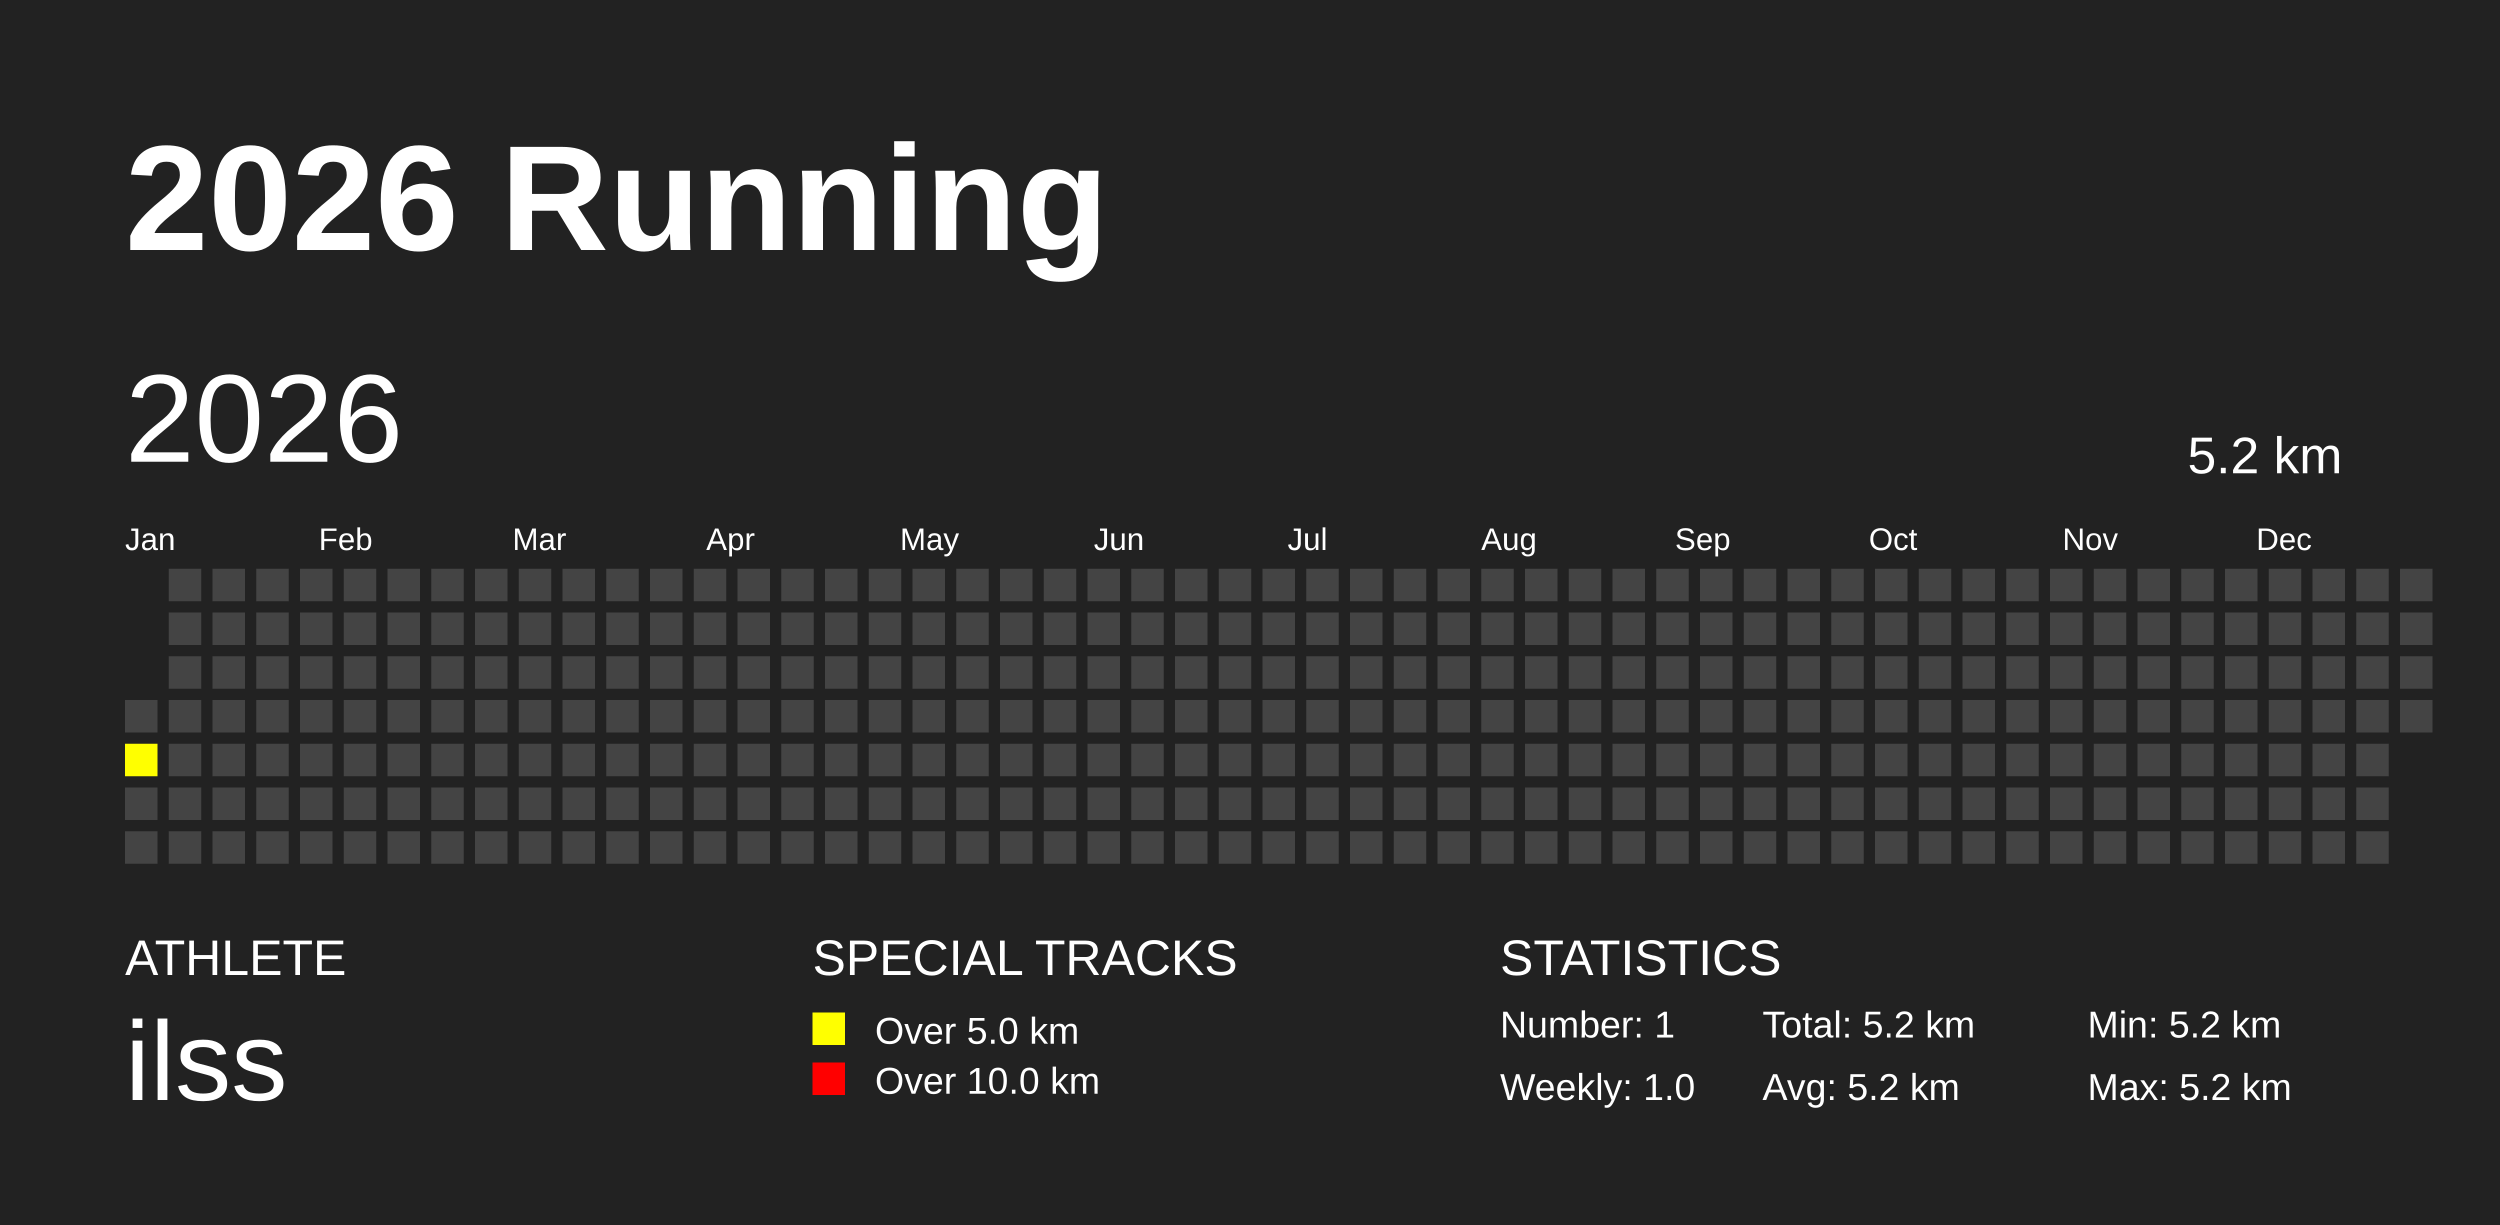
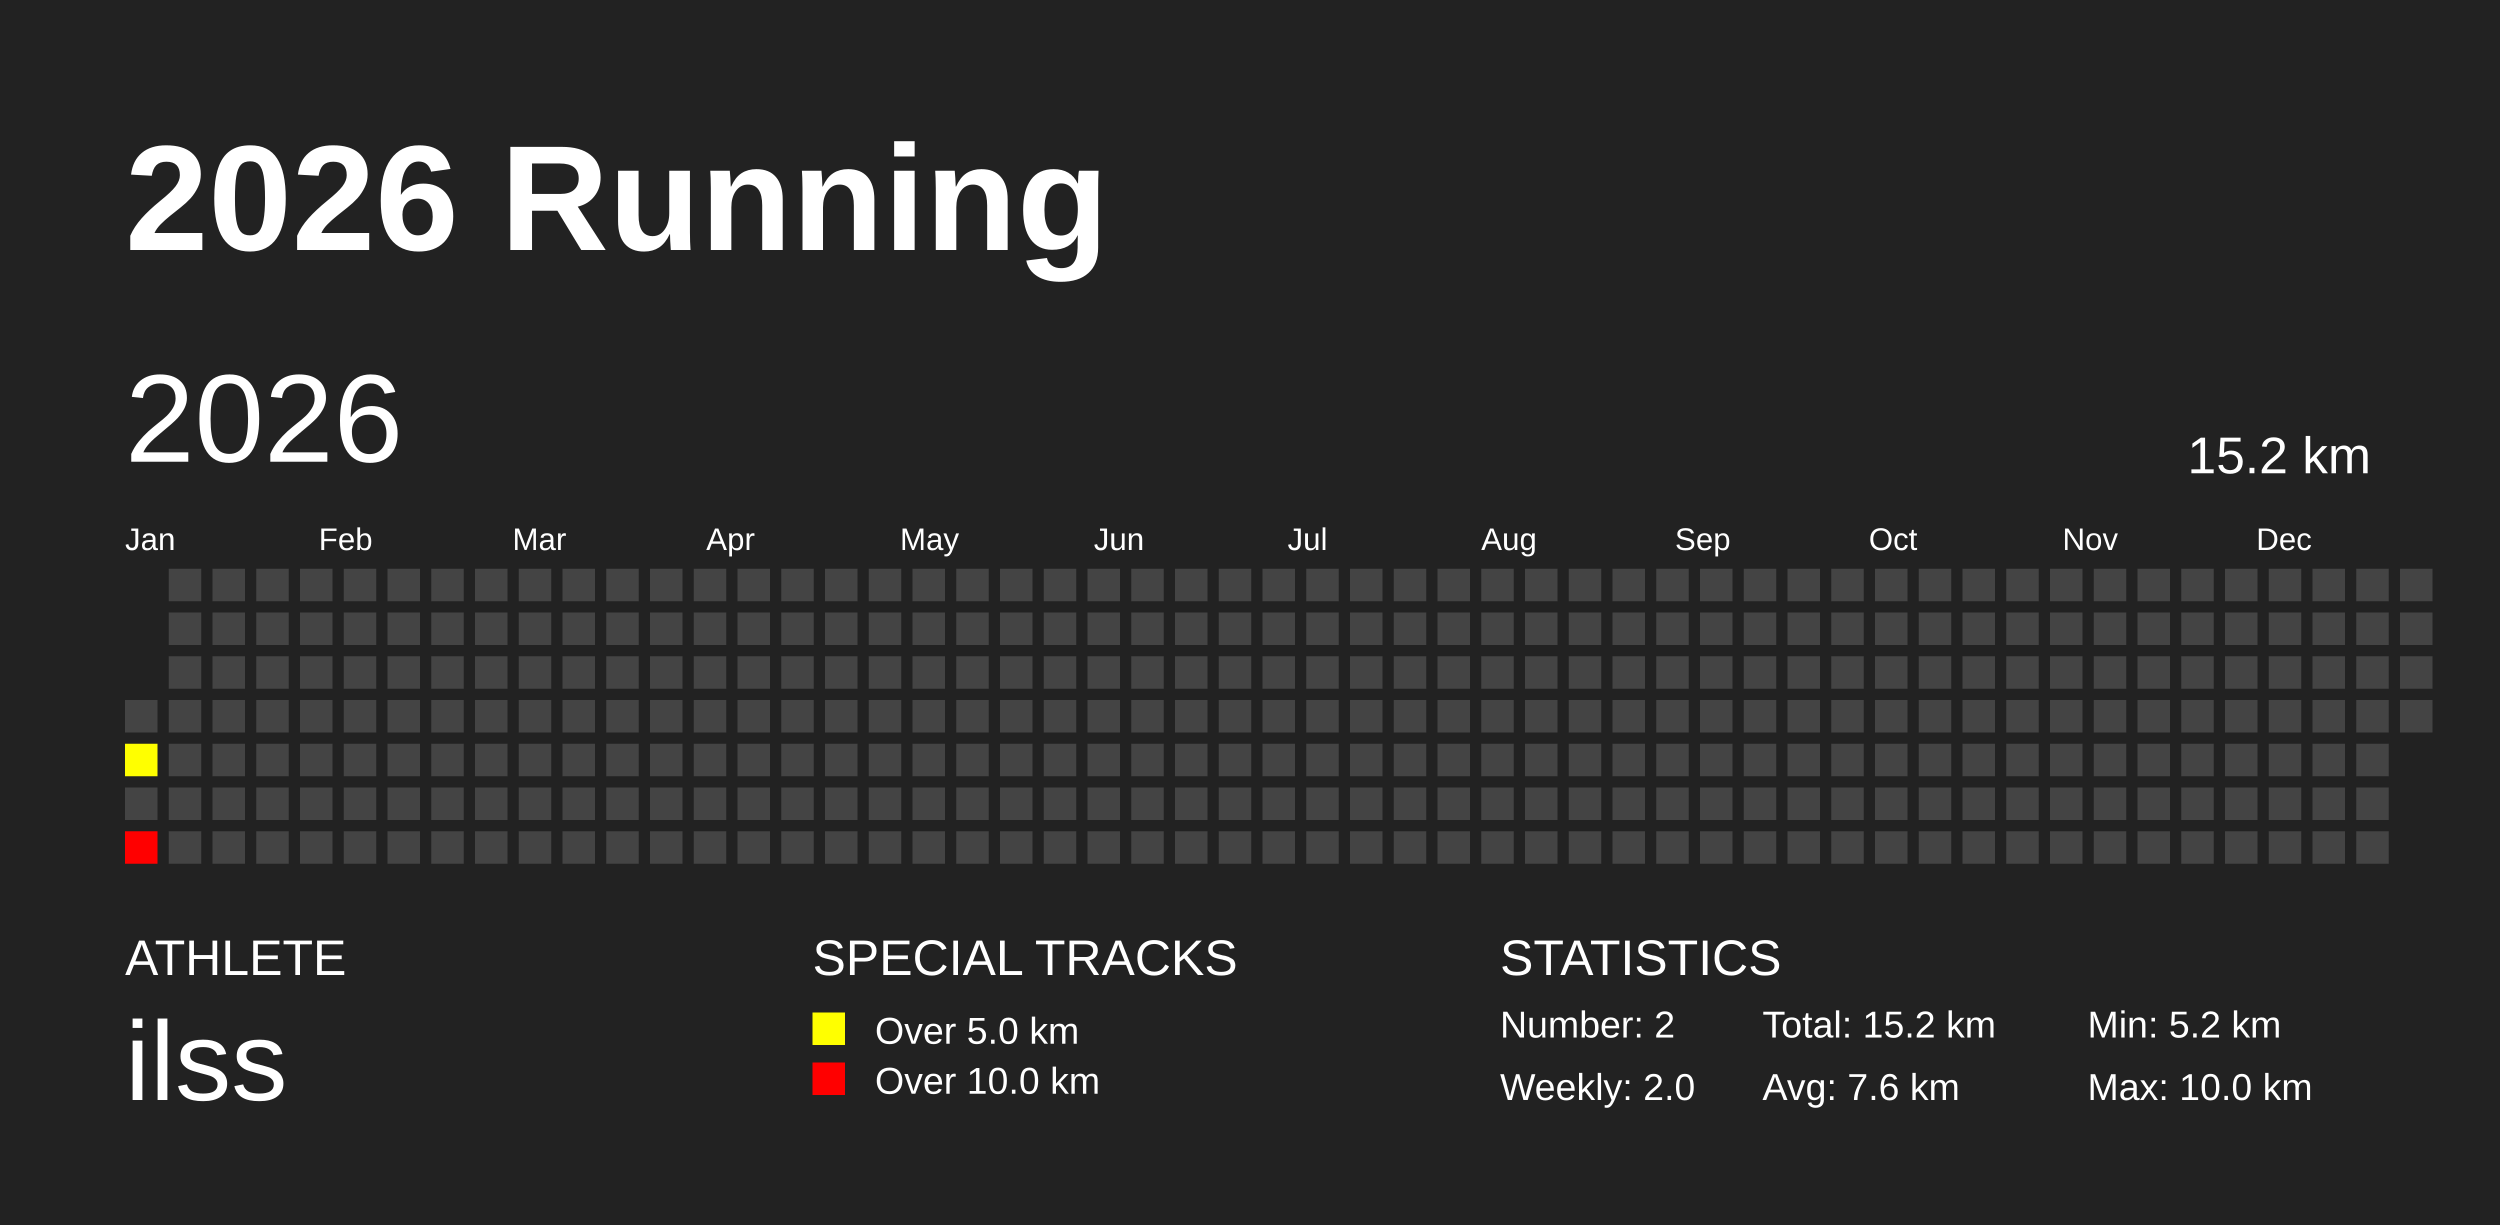
<svg xmlns="http://www.w3.org/2000/svg" baseProfile="full" height="98mm" version="1.1" viewBox="0,0,200,98" width="200mm">
  <defs />
  <rect fill="#222222" height="98" width="200" x="0" y="0" />
  <text fill="#FFFFFF" style="font-size:12px; font-family:Arial; font-weight:bold;" x="10" y="20">2026 Running</text>
  <text fill="#FFFFFF" style="font-size:4px; font-family:Arial" x="10" y="78">ATHLETE</text>
  <text fill="#FFFFFF" style="font-size:9px; font-family:Arial" x="10" y="88">ilss</text>
  <text fill="#FFFFFF" style="font-size:4px; font-family:Arial" x="65" y="78">SPECIAL TRACKS</text>
  <rect fill="yellow" height="2.6" width="2.6" x="65" y="81" />
  <text fill="#FFFFFF" style="font-size:3px; font-family:Arial" x="70" y="83.5">Over 5.0 km</text>
  <rect fill="red" height="2.6" width="2.6" x="65" y="85" />
  <text fill="#FFFFFF" style="font-size:3px; font-family:Arial" x="70" y="87.5">Over 10.0 km</text>
  <text fill="#FFFFFF" style="font-size:4px; font-family:Arial" x="120" y="78">STATISTICS</text>
-   <text fill="#FFFFFF" style="font-size:3px; font-family:Arial" x="120" y="83">Number: 1</text>
-   <text fill="#FFFFFF" style="font-size:3px; font-family:Arial" x="120" y="88">Weekly: 1.0</text>
-   <text fill="#FFFFFF" style="font-size:3px; font-family:Arial" x="141" y="83">Total: 5.2 km</text>
-   <text fill="#FFFFFF" style="font-size:3px; font-family:Arial" x="141" y="88">Avg: 5.2 km</text>
+   <text fill="#FFFFFF" style="font-size:3px; font-family:Arial" x="120" y="83">Number: 2</text>
+   <text fill="#FFFFFF" style="font-size:3px; font-family:Arial" x="120" y="88">Weekly: 2.0</text>
+   <text fill="#FFFFFF" style="font-size:3px; font-family:Arial" x="141" y="83">Total: 15.2 km</text>
+   <text fill="#FFFFFF" style="font-size:3px; font-family:Arial" x="141" y="88">Avg: 7.6 km</text>
  <text fill="#FFFFFF" style="font-size:3px; font-family:Arial" x="167" y="83">Min: 5.2 km</text>
-   <text fill="#FFFFFF" style="font-size:3px; font-family:Arial" x="167" y="88">Max: 5.2 km</text>
+   <text fill="#FFFFFF" style="font-size:3px; font-family:Arial" x="167" y="88">Max: 10.0 km</text>
  <text dominant-baseline="hanging" fill="#FFFFFF" style="font-size:10.0px; font-family:Arial;" x="10" y="30">2026</text>
-   <text dominant-baseline="hanging" fill="#FFFFFF" style="font-size:4.125px; font-family:Arial;" x="175" y="35">5.2 km</text>
+   <text dominant-baseline="hanging" fill="#FFFFFF" style="font-size:4.125px; font-family:Arial;" x="175" y="35">15.2 km</text>
  <text fill="#FFFFFF" style="font-size:2.5px; font-family:Arial" x="10.0" y="44">Jan</text>
  <text fill="#FFFFFF" style="font-size:2.5px; font-family:Arial" x="25.5" y="44">Feb</text>
  <text fill="#FFFFFF" style="font-size:2.5px; font-family:Arial" x="41.0" y="44">Mar</text>
  <text fill="#FFFFFF" style="font-size:2.5px; font-family:Arial" x="56.5" y="44">Apr</text>
  <text fill="#FFFFFF" style="font-size:2.5px; font-family:Arial" x="72.0" y="44">May</text>
  <text fill="#FFFFFF" style="font-size:2.5px; font-family:Arial" x="87.5" y="44">Jun</text>
  <text fill="#FFFFFF" style="font-size:2.5px; font-family:Arial" x="103.0" y="44">Jul</text>
  <text fill="#FFFFFF" style="font-size:2.5px; font-family:Arial" x="118.5" y="44">Aug</text>
  <text fill="#FFFFFF" style="font-size:2.5px; font-family:Arial" x="134.0" y="44">Sep</text>
  <text fill="#FFFFFF" style="font-size:2.5px; font-family:Arial" x="149.5" y="44">Oct</text>
  <text fill="#FFFFFF" style="font-size:2.5px; font-family:Arial" x="165.0" y="44">Nov</text>
  <text fill="#FFFFFF" style="font-size:2.5px; font-family:Arial" x="180.5" y="44">Dec</text>
  <rect fill="#444444" height="2.6" width="2.6" x="10.0" y="56.0" />
-   <rect fill="yellow" height="2.6" width="2.6" x="10.0" y="59.5" />
+   <rect fill="#ffff00" height="2.6" width="2.6" x="10.0" y="59.5" />
  <rect fill="#444444" height="2.6" width="2.6" x="10.0" y="63.0" />
-   <rect fill="#444444" height="2.6" width="2.6" x="10.0" y="66.5" />
+   <rect fill="red" height="2.6" width="2.6" x="10.0" y="66.5" />
  <rect fill="#444444" height="2.6" width="2.6" x="13.5" y="45.5" />
  <rect fill="#444444" height="2.6" width="2.6" x="13.5" y="49.0" />
  <rect fill="#444444" height="2.6" width="2.6" x="13.5" y="52.5" />
  <rect fill="#444444" height="2.6" width="2.6" x="13.5" y="56.0" />
  <rect fill="#444444" height="2.6" width="2.6" x="13.5" y="59.5" />
  <rect fill="#444444" height="2.6" width="2.6" x="13.5" y="63.0" />
  <rect fill="#444444" height="2.6" width="2.6" x="13.5" y="66.5" />
  <rect fill="#444444" height="2.6" width="2.6" x="17.0" y="45.5" />
  <rect fill="#444444" height="2.6" width="2.6" x="17.0" y="49.0" />
  <rect fill="#444444" height="2.6" width="2.6" x="17.0" y="52.5" />
  <rect fill="#444444" height="2.6" width="2.6" x="17.0" y="56.0" />
  <rect fill="#444444" height="2.6" width="2.6" x="17.0" y="59.5" />
  <rect fill="#444444" height="2.6" width="2.6" x="17.0" y="63.0" />
  <rect fill="#444444" height="2.6" width="2.6" x="17.0" y="66.5" />
  <rect fill="#444444" height="2.6" width="2.6" x="20.5" y="45.5" />
  <rect fill="#444444" height="2.6" width="2.6" x="20.5" y="49.0" />
  <rect fill="#444444" height="2.6" width="2.6" x="20.5" y="52.5" />
  <rect fill="#444444" height="2.6" width="2.6" x="20.5" y="56.0" />
  <rect fill="#444444" height="2.6" width="2.6" x="20.5" y="59.5" />
  <rect fill="#444444" height="2.6" width="2.6" x="20.5" y="63.0" />
  <rect fill="#444444" height="2.6" width="2.6" x="20.5" y="66.5" />
  <rect fill="#444444" height="2.6" width="2.6" x="24.0" y="45.5" />
  <rect fill="#444444" height="2.6" width="2.6" x="24.0" y="49.0" />
  <rect fill="#444444" height="2.6" width="2.6" x="24.0" y="52.5" />
  <rect fill="#444444" height="2.6" width="2.6" x="24.0" y="56.0" />
  <rect fill="#444444" height="2.6" width="2.6" x="24.0" y="59.5" />
  <rect fill="#444444" height="2.6" width="2.6" x="24.0" y="63.0" />
  <rect fill="#444444" height="2.6" width="2.6" x="24.0" y="66.5" />
  <rect fill="#444444" height="2.6" width="2.6" x="27.5" y="45.5" />
  <rect fill="#444444" height="2.6" width="2.6" x="27.5" y="49.0" />
  <rect fill="#444444" height="2.6" width="2.6" x="27.5" y="52.5" />
  <rect fill="#444444" height="2.6" width="2.6" x="27.5" y="56.0" />
  <rect fill="#444444" height="2.6" width="2.6" x="27.5" y="59.5" />
  <rect fill="#444444" height="2.6" width="2.6" x="27.5" y="63.0" />
  <rect fill="#444444" height="2.6" width="2.6" x="27.5" y="66.5" />
  <rect fill="#444444" height="2.6" width="2.6" x="31.0" y="45.5" />
  <rect fill="#444444" height="2.6" width="2.6" x="31.0" y="49.0" />
  <rect fill="#444444" height="2.6" width="2.6" x="31.0" y="52.5" />
  <rect fill="#444444" height="2.6" width="2.6" x="31.0" y="56.0" />
  <rect fill="#444444" height="2.6" width="2.6" x="31.0" y="59.5" />
  <rect fill="#444444" height="2.6" width="2.6" x="31.0" y="63.0" />
  <rect fill="#444444" height="2.6" width="2.6" x="31.0" y="66.5" />
  <rect fill="#444444" height="2.6" width="2.6" x="34.5" y="45.5" />
  <rect fill="#444444" height="2.6" width="2.6" x="34.5" y="49.0" />
  <rect fill="#444444" height="2.6" width="2.6" x="34.5" y="52.5" />
  <rect fill="#444444" height="2.6" width="2.6" x="34.5" y="56.0" />
  <rect fill="#444444" height="2.6" width="2.6" x="34.5" y="59.5" />
  <rect fill="#444444" height="2.6" width="2.6" x="34.5" y="63.0" />
  <rect fill="#444444" height="2.6" width="2.6" x="34.5" y="66.5" />
  <rect fill="#444444" height="2.6" width="2.6" x="38.0" y="45.5" />
  <rect fill="#444444" height="2.6" width="2.6" x="38.0" y="49.0" />
  <rect fill="#444444" height="2.6" width="2.6" x="38.0" y="52.5" />
  <rect fill="#444444" height="2.6" width="2.6" x="38.0" y="56.0" />
  <rect fill="#444444" height="2.6" width="2.6" x="38.0" y="59.5" />
  <rect fill="#444444" height="2.6" width="2.6" x="38.0" y="63.0" />
  <rect fill="#444444" height="2.6" width="2.6" x="38.0" y="66.5" />
  <rect fill="#444444" height="2.6" width="2.6" x="41.5" y="45.5" />
  <rect fill="#444444" height="2.6" width="2.6" x="41.5" y="49.0" />
  <rect fill="#444444" height="2.6" width="2.6" x="41.5" y="52.5" />
  <rect fill="#444444" height="2.6" width="2.6" x="41.5" y="56.0" />
  <rect fill="#444444" height="2.6" width="2.6" x="41.5" y="59.5" />
  <rect fill="#444444" height="2.6" width="2.6" x="41.5" y="63.0" />
  <rect fill="#444444" height="2.6" width="2.6" x="41.5" y="66.5" />
  <rect fill="#444444" height="2.6" width="2.6" x="45.0" y="45.5" />
  <rect fill="#444444" height="2.6" width="2.6" x="45.0" y="49.0" />
  <rect fill="#444444" height="2.6" width="2.6" x="45.0" y="52.5" />
  <rect fill="#444444" height="2.6" width="2.6" x="45.0" y="56.0" />
  <rect fill="#444444" height="2.6" width="2.6" x="45.0" y="59.5" />
  <rect fill="#444444" height="2.6" width="2.6" x="45.0" y="63.0" />
  <rect fill="#444444" height="2.6" width="2.6" x="45.0" y="66.5" />
  <rect fill="#444444" height="2.6" width="2.6" x="48.5" y="45.5" />
  <rect fill="#444444" height="2.6" width="2.6" x="48.5" y="49.0" />
  <rect fill="#444444" height="2.6" width="2.6" x="48.5" y="52.5" />
  <rect fill="#444444" height="2.6" width="2.6" x="48.5" y="56.0" />
  <rect fill="#444444" height="2.6" width="2.6" x="48.5" y="59.5" />
  <rect fill="#444444" height="2.6" width="2.6" x="48.5" y="63.0" />
  <rect fill="#444444" height="2.6" width="2.6" x="48.5" y="66.5" />
  <rect fill="#444444" height="2.6" width="2.6" x="52.0" y="45.5" />
  <rect fill="#444444" height="2.6" width="2.6" x="52.0" y="49.0" />
  <rect fill="#444444" height="2.6" width="2.6" x="52.0" y="52.5" />
  <rect fill="#444444" height="2.6" width="2.6" x="52.0" y="56.0" />
  <rect fill="#444444" height="2.6" width="2.6" x="52.0" y="59.5" />
  <rect fill="#444444" height="2.6" width="2.6" x="52.0" y="63.0" />
  <rect fill="#444444" height="2.6" width="2.6" x="52.0" y="66.5" />
  <rect fill="#444444" height="2.6" width="2.6" x="55.5" y="45.5" />
  <rect fill="#444444" height="2.6" width="2.6" x="55.5" y="49.0" />
  <rect fill="#444444" height="2.6" width="2.6" x="55.5" y="52.5" />
  <rect fill="#444444" height="2.6" width="2.6" x="55.5" y="56.0" />
  <rect fill="#444444" height="2.6" width="2.6" x="55.5" y="59.5" />
  <rect fill="#444444" height="2.6" width="2.6" x="55.5" y="63.0" />
  <rect fill="#444444" height="2.6" width="2.6" x="55.5" y="66.5" />
  <rect fill="#444444" height="2.6" width="2.6" x="59.0" y="45.5" />
  <rect fill="#444444" height="2.6" width="2.6" x="59.0" y="49.0" />
  <rect fill="#444444" height="2.6" width="2.6" x="59.0" y="52.5" />
  <rect fill="#444444" height="2.6" width="2.6" x="59.0" y="56.0" />
  <rect fill="#444444" height="2.6" width="2.6" x="59.0" y="59.5" />
  <rect fill="#444444" height="2.6" width="2.6" x="59.0" y="63.0" />
  <rect fill="#444444" height="2.6" width="2.6" x="59.0" y="66.5" />
  <rect fill="#444444" height="2.6" width="2.6" x="62.5" y="45.5" />
  <rect fill="#444444" height="2.6" width="2.6" x="62.5" y="49.0" />
  <rect fill="#444444" height="2.6" width="2.6" x="62.5" y="52.5" />
  <rect fill="#444444" height="2.6" width="2.6" x="62.5" y="56.0" />
  <rect fill="#444444" height="2.6" width="2.6" x="62.5" y="59.5" />
  <rect fill="#444444" height="2.6" width="2.6" x="62.5" y="63.0" />
  <rect fill="#444444" height="2.6" width="2.6" x="62.5" y="66.5" />
  <rect fill="#444444" height="2.6" width="2.6" x="66.0" y="45.5" />
  <rect fill="#444444" height="2.6" width="2.6" x="66.0" y="49.0" />
  <rect fill="#444444" height="2.6" width="2.6" x="66.0" y="52.5" />
  <rect fill="#444444" height="2.6" width="2.6" x="66.0" y="56.0" />
  <rect fill="#444444" height="2.6" width="2.6" x="66.0" y="59.5" />
  <rect fill="#444444" height="2.6" width="2.6" x="66.0" y="63.0" />
  <rect fill="#444444" height="2.6" width="2.6" x="66.0" y="66.5" />
  <rect fill="#444444" height="2.6" width="2.6" x="69.5" y="45.5" />
  <rect fill="#444444" height="2.6" width="2.6" x="69.5" y="49.0" />
  <rect fill="#444444" height="2.6" width="2.6" x="69.5" y="52.5" />
  <rect fill="#444444" height="2.6" width="2.6" x="69.5" y="56.0" />
  <rect fill="#444444" height="2.6" width="2.6" x="69.5" y="59.5" />
  <rect fill="#444444" height="2.6" width="2.6" x="69.5" y="63.0" />
  <rect fill="#444444" height="2.6" width="2.6" x="69.5" y="66.5" />
  <rect fill="#444444" height="2.6" width="2.6" x="73.0" y="45.5" />
  <rect fill="#444444" height="2.6" width="2.6" x="73.0" y="49.0" />
  <rect fill="#444444" height="2.6" width="2.6" x="73.0" y="52.5" />
  <rect fill="#444444" height="2.6" width="2.6" x="73.0" y="56.0" />
  <rect fill="#444444" height="2.6" width="2.6" x="73.0" y="59.5" />
  <rect fill="#444444" height="2.6" width="2.6" x="73.0" y="63.0" />
  <rect fill="#444444" height="2.6" width="2.6" x="73.0" y="66.5" />
  <rect fill="#444444" height="2.6" width="2.6" x="76.5" y="45.5" />
  <rect fill="#444444" height="2.6" width="2.6" x="76.5" y="49.0" />
  <rect fill="#444444" height="2.6" width="2.6" x="76.5" y="52.5" />
  <rect fill="#444444" height="2.6" width="2.6" x="76.5" y="56.0" />
  <rect fill="#444444" height="2.6" width="2.6" x="76.5" y="59.5" />
  <rect fill="#444444" height="2.6" width="2.6" x="76.5" y="63.0" />
  <rect fill="#444444" height="2.6" width="2.6" x="76.5" y="66.5" />
  <rect fill="#444444" height="2.6" width="2.6" x="80.0" y="45.5" />
  <rect fill="#444444" height="2.6" width="2.6" x="80.0" y="49.0" />
  <rect fill="#444444" height="2.6" width="2.6" x="80.0" y="52.5" />
  <rect fill="#444444" height="2.6" width="2.6" x="80.0" y="56.0" />
  <rect fill="#444444" height="2.6" width="2.6" x="80.0" y="59.5" />
  <rect fill="#444444" height="2.6" width="2.6" x="80.0" y="63.0" />
  <rect fill="#444444" height="2.6" width="2.6" x="80.0" y="66.5" />
  <rect fill="#444444" height="2.6" width="2.6" x="83.5" y="45.5" />
  <rect fill="#444444" height="2.6" width="2.6" x="83.5" y="49.0" />
  <rect fill="#444444" height="2.6" width="2.6" x="83.5" y="52.5" />
  <rect fill="#444444" height="2.6" width="2.6" x="83.5" y="56.0" />
  <rect fill="#444444" height="2.6" width="2.6" x="83.5" y="59.5" />
  <rect fill="#444444" height="2.6" width="2.6" x="83.5" y="63.0" />
  <rect fill="#444444" height="2.6" width="2.6" x="83.5" y="66.5" />
  <rect fill="#444444" height="2.6" width="2.6" x="87.0" y="45.5" />
  <rect fill="#444444" height="2.6" width="2.6" x="87.0" y="49.0" />
  <rect fill="#444444" height="2.6" width="2.6" x="87.0" y="52.5" />
  <rect fill="#444444" height="2.6" width="2.6" x="87.0" y="56.0" />
  <rect fill="#444444" height="2.6" width="2.6" x="87.0" y="59.5" />
  <rect fill="#444444" height="2.6" width="2.6" x="87.0" y="63.0" />
  <rect fill="#444444" height="2.6" width="2.6" x="87.0" y="66.5" />
  <rect fill="#444444" height="2.6" width="2.6" x="90.5" y="45.5" />
  <rect fill="#444444" height="2.6" width="2.6" x="90.5" y="49.0" />
  <rect fill="#444444" height="2.6" width="2.6" x="90.5" y="52.5" />
  <rect fill="#444444" height="2.6" width="2.6" x="90.5" y="56.0" />
  <rect fill="#444444" height="2.6" width="2.6" x="90.5" y="59.5" />
  <rect fill="#444444" height="2.6" width="2.6" x="90.5" y="63.0" />
  <rect fill="#444444" height="2.6" width="2.6" x="90.5" y="66.5" />
  <rect fill="#444444" height="2.6" width="2.6" x="94.0" y="45.5" />
  <rect fill="#444444" height="2.6" width="2.6" x="94.0" y="49.0" />
  <rect fill="#444444" height="2.6" width="2.6" x="94.0" y="52.5" />
  <rect fill="#444444" height="2.6" width="2.6" x="94.0" y="56.0" />
  <rect fill="#444444" height="2.6" width="2.6" x="94.0" y="59.5" />
  <rect fill="#444444" height="2.6" width="2.6" x="94.0" y="63.0" />
  <rect fill="#444444" height="2.6" width="2.6" x="94.0" y="66.5" />
  <rect fill="#444444" height="2.6" width="2.6" x="97.5" y="45.5" />
  <rect fill="#444444" height="2.6" width="2.6" x="97.5" y="49.0" />
  <rect fill="#444444" height="2.6" width="2.6" x="97.5" y="52.5" />
  <rect fill="#444444" height="2.6" width="2.6" x="97.5" y="56.0" />
  <rect fill="#444444" height="2.6" width="2.6" x="97.5" y="59.5" />
  <rect fill="#444444" height="2.6" width="2.6" x="97.5" y="63.0" />
  <rect fill="#444444" height="2.6" width="2.6" x="97.5" y="66.5" />
  <rect fill="#444444" height="2.6" width="2.6" x="101.0" y="45.5" />
  <rect fill="#444444" height="2.6" width="2.6" x="101.0" y="49.0" />
  <rect fill="#444444" height="2.6" width="2.6" x="101.0" y="52.5" />
  <rect fill="#444444" height="2.6" width="2.6" x="101.0" y="56.0" />
  <rect fill="#444444" height="2.6" width="2.6" x="101.0" y="59.5" />
  <rect fill="#444444" height="2.6" width="2.6" x="101.0" y="63.0" />
  <rect fill="#444444" height="2.6" width="2.6" x="101.0" y="66.5" />
  <rect fill="#444444" height="2.6" width="2.6" x="104.5" y="45.5" />
  <rect fill="#444444" height="2.6" width="2.6" x="104.5" y="49.0" />
  <rect fill="#444444" height="2.6" width="2.6" x="104.5" y="52.5" />
  <rect fill="#444444" height="2.6" width="2.6" x="104.5" y="56.0" />
  <rect fill="#444444" height="2.6" width="2.6" x="104.5" y="59.5" />
  <rect fill="#444444" height="2.6" width="2.6" x="104.5" y="63.0" />
  <rect fill="#444444" height="2.6" width="2.6" x="104.5" y="66.5" />
  <rect fill="#444444" height="2.6" width="2.6" x="108.0" y="45.5" />
  <rect fill="#444444" height="2.6" width="2.6" x="108.0" y="49.0" />
  <rect fill="#444444" height="2.6" width="2.6" x="108.0" y="52.5" />
  <rect fill="#444444" height="2.6" width="2.6" x="108.0" y="56.0" />
  <rect fill="#444444" height="2.6" width="2.6" x="108.0" y="59.5" />
  <rect fill="#444444" height="2.6" width="2.6" x="108.0" y="63.0" />
  <rect fill="#444444" height="2.6" width="2.6" x="108.0" y="66.5" />
  <rect fill="#444444" height="2.6" width="2.6" x="111.5" y="45.5" />
  <rect fill="#444444" height="2.6" width="2.6" x="111.5" y="49.0" />
  <rect fill="#444444" height="2.6" width="2.6" x="111.5" y="52.5" />
  <rect fill="#444444" height="2.6" width="2.6" x="111.5" y="56.0" />
  <rect fill="#444444" height="2.6" width="2.6" x="111.5" y="59.5" />
  <rect fill="#444444" height="2.6" width="2.6" x="111.5" y="63.0" />
  <rect fill="#444444" height="2.6" width="2.6" x="111.5" y="66.5" />
  <rect fill="#444444" height="2.6" width="2.6" x="115.0" y="45.5" />
  <rect fill="#444444" height="2.6" width="2.6" x="115.0" y="49.0" />
  <rect fill="#444444" height="2.6" width="2.6" x="115.0" y="52.5" />
  <rect fill="#444444" height="2.6" width="2.6" x="115.0" y="56.0" />
  <rect fill="#444444" height="2.6" width="2.6" x="115.0" y="59.5" />
  <rect fill="#444444" height="2.6" width="2.6" x="115.0" y="63.0" />
  <rect fill="#444444" height="2.6" width="2.6" x="115.0" y="66.5" />
  <rect fill="#444444" height="2.6" width="2.6" x="118.5" y="45.5" />
  <rect fill="#444444" height="2.6" width="2.6" x="118.5" y="49.0" />
  <rect fill="#444444" height="2.6" width="2.6" x="118.5" y="52.5" />
  <rect fill="#444444" height="2.6" width="2.6" x="118.5" y="56.0" />
  <rect fill="#444444" height="2.6" width="2.6" x="118.5" y="59.5" />
  <rect fill="#444444" height="2.6" width="2.6" x="118.5" y="63.0" />
  <rect fill="#444444" height="2.6" width="2.6" x="118.5" y="66.5" />
  <rect fill="#444444" height="2.6" width="2.6" x="122.0" y="45.5" />
  <rect fill="#444444" height="2.6" width="2.6" x="122.0" y="49.0" />
  <rect fill="#444444" height="2.6" width="2.6" x="122.0" y="52.5" />
  <rect fill="#444444" height="2.6" width="2.6" x="122.0" y="56.0" />
  <rect fill="#444444" height="2.6" width="2.6" x="122.0" y="59.5" />
  <rect fill="#444444" height="2.6" width="2.6" x="122.0" y="63.0" />
  <rect fill="#444444" height="2.6" width="2.6" x="122.0" y="66.5" />
  <rect fill="#444444" height="2.6" width="2.6" x="125.5" y="45.5" />
  <rect fill="#444444" height="2.6" width="2.6" x="125.5" y="49.0" />
  <rect fill="#444444" height="2.6" width="2.6" x="125.5" y="52.5" />
  <rect fill="#444444" height="2.6" width="2.6" x="125.5" y="56.0" />
  <rect fill="#444444" height="2.6" width="2.6" x="125.5" y="59.5" />
  <rect fill="#444444" height="2.6" width="2.6" x="125.5" y="63.0" />
  <rect fill="#444444" height="2.6" width="2.6" x="125.5" y="66.5" />
  <rect fill="#444444" height="2.6" width="2.6" x="129.0" y="45.5" />
  <rect fill="#444444" height="2.6" width="2.6" x="129.0" y="49.0" />
  <rect fill="#444444" height="2.6" width="2.6" x="129.0" y="52.5" />
  <rect fill="#444444" height="2.6" width="2.6" x="129.0" y="56.0" />
  <rect fill="#444444" height="2.6" width="2.6" x="129.0" y="59.5" />
  <rect fill="#444444" height="2.6" width="2.6" x="129.0" y="63.0" />
  <rect fill="#444444" height="2.6" width="2.6" x="129.0" y="66.5" />
  <rect fill="#444444" height="2.6" width="2.6" x="132.5" y="45.5" />
  <rect fill="#444444" height="2.6" width="2.6" x="132.5" y="49.0" />
  <rect fill="#444444" height="2.6" width="2.6" x="132.5" y="52.5" />
  <rect fill="#444444" height="2.6" width="2.6" x="132.5" y="56.0" />
  <rect fill="#444444" height="2.6" width="2.6" x="132.5" y="59.5" />
  <rect fill="#444444" height="2.6" width="2.6" x="132.5" y="63.0" />
  <rect fill="#444444" height="2.6" width="2.6" x="132.5" y="66.5" />
  <rect fill="#444444" height="2.6" width="2.6" x="136.0" y="45.5" />
  <rect fill="#444444" height="2.6" width="2.6" x="136.0" y="49.0" />
  <rect fill="#444444" height="2.6" width="2.6" x="136.0" y="52.5" />
  <rect fill="#444444" height="2.6" width="2.6" x="136.0" y="56.0" />
  <rect fill="#444444" height="2.6" width="2.6" x="136.0" y="59.5" />
  <rect fill="#444444" height="2.6" width="2.6" x="136.0" y="63.0" />
  <rect fill="#444444" height="2.6" width="2.6" x="136.0" y="66.5" />
  <rect fill="#444444" height="2.6" width="2.6" x="139.5" y="45.5" />
  <rect fill="#444444" height="2.6" width="2.6" x="139.5" y="49.0" />
  <rect fill="#444444" height="2.6" width="2.6" x="139.5" y="52.5" />
  <rect fill="#444444" height="2.6" width="2.6" x="139.5" y="56.0" />
  <rect fill="#444444" height="2.6" width="2.6" x="139.5" y="59.5" />
  <rect fill="#444444" height="2.6" width="2.6" x="139.5" y="63.0" />
  <rect fill="#444444" height="2.6" width="2.6" x="139.5" y="66.5" />
  <rect fill="#444444" height="2.6" width="2.6" x="143.0" y="45.5" />
  <rect fill="#444444" height="2.6" width="2.6" x="143.0" y="49.0" />
  <rect fill="#444444" height="2.6" width="2.6" x="143.0" y="52.5" />
  <rect fill="#444444" height="2.6" width="2.6" x="143.0" y="56.0" />
  <rect fill="#444444" height="2.6" width="2.6" x="143.0" y="59.5" />
  <rect fill="#444444" height="2.6" width="2.6" x="143.0" y="63.0" />
  <rect fill="#444444" height="2.6" width="2.6" x="143.0" y="66.5" />
  <rect fill="#444444" height="2.6" width="2.6" x="146.5" y="45.5" />
  <rect fill="#444444" height="2.6" width="2.6" x="146.5" y="49.0" />
  <rect fill="#444444" height="2.6" width="2.6" x="146.5" y="52.5" />
  <rect fill="#444444" height="2.6" width="2.6" x="146.5" y="56.0" />
  <rect fill="#444444" height="2.6" width="2.6" x="146.5" y="59.5" />
  <rect fill="#444444" height="2.6" width="2.6" x="146.5" y="63.0" />
  <rect fill="#444444" height="2.6" width="2.6" x="146.5" y="66.5" />
  <rect fill="#444444" height="2.6" width="2.6" x="150.0" y="45.5" />
  <rect fill="#444444" height="2.6" width="2.6" x="150.0" y="49.0" />
  <rect fill="#444444" height="2.6" width="2.6" x="150.0" y="52.5" />
  <rect fill="#444444" height="2.6" width="2.6" x="150.0" y="56.0" />
  <rect fill="#444444" height="2.6" width="2.6" x="150.0" y="59.5" />
  <rect fill="#444444" height="2.6" width="2.6" x="150.0" y="63.0" />
  <rect fill="#444444" height="2.6" width="2.6" x="150.0" y="66.5" />
  <rect fill="#444444" height="2.6" width="2.6" x="153.5" y="45.5" />
  <rect fill="#444444" height="2.6" width="2.6" x="153.5" y="49.0" />
  <rect fill="#444444" height="2.6" width="2.6" x="153.5" y="52.5" />
  <rect fill="#444444" height="2.6" width="2.6" x="153.5" y="56.0" />
  <rect fill="#444444" height="2.6" width="2.6" x="153.5" y="59.5" />
  <rect fill="#444444" height="2.6" width="2.6" x="153.5" y="63.0" />
  <rect fill="#444444" height="2.6" width="2.6" x="153.5" y="66.5" />
  <rect fill="#444444" height="2.6" width="2.6" x="157.0" y="45.5" />
  <rect fill="#444444" height="2.6" width="2.6" x="157.0" y="49.0" />
  <rect fill="#444444" height="2.6" width="2.6" x="157.0" y="52.5" />
  <rect fill="#444444" height="2.6" width="2.6" x="157.0" y="56.0" />
  <rect fill="#444444" height="2.6" width="2.6" x="157.0" y="59.5" />
  <rect fill="#444444" height="2.6" width="2.6" x="157.0" y="63.0" />
  <rect fill="#444444" height="2.6" width="2.6" x="157.0" y="66.5" />
  <rect fill="#444444" height="2.6" width="2.6" x="160.5" y="45.5" />
  <rect fill="#444444" height="2.6" width="2.6" x="160.5" y="49.0" />
  <rect fill="#444444" height="2.6" width="2.6" x="160.5" y="52.5" />
  <rect fill="#444444" height="2.6" width="2.6" x="160.5" y="56.0" />
  <rect fill="#444444" height="2.6" width="2.6" x="160.5" y="59.5" />
  <rect fill="#444444" height="2.6" width="2.6" x="160.5" y="63.0" />
  <rect fill="#444444" height="2.6" width="2.6" x="160.5" y="66.5" />
  <rect fill="#444444" height="2.6" width="2.6" x="164.0" y="45.5" />
  <rect fill="#444444" height="2.6" width="2.6" x="164.0" y="49.0" />
  <rect fill="#444444" height="2.6" width="2.6" x="164.0" y="52.5" />
  <rect fill="#444444" height="2.6" width="2.6" x="164.0" y="56.0" />
  <rect fill="#444444" height="2.6" width="2.6" x="164.0" y="59.5" />
  <rect fill="#444444" height="2.6" width="2.6" x="164.0" y="63.0" />
  <rect fill="#444444" height="2.6" width="2.6" x="164.0" y="66.5" />
  <rect fill="#444444" height="2.6" width="2.6" x="167.5" y="45.5" />
  <rect fill="#444444" height="2.6" width="2.6" x="167.5" y="49.0" />
  <rect fill="#444444" height="2.6" width="2.6" x="167.5" y="52.5" />
  <rect fill="#444444" height="2.6" width="2.6" x="167.5" y="56.0" />
  <rect fill="#444444" height="2.6" width="2.6" x="167.5" y="59.5" />
  <rect fill="#444444" height="2.6" width="2.6" x="167.5" y="63.0" />
  <rect fill="#444444" height="2.6" width="2.6" x="167.5" y="66.5" />
  <rect fill="#444444" height="2.6" width="2.6" x="171.0" y="45.5" />
  <rect fill="#444444" height="2.6" width="2.6" x="171.0" y="49.0" />
  <rect fill="#444444" height="2.6" width="2.6" x="171.0" y="52.5" />
  <rect fill="#444444" height="2.6" width="2.6" x="171.0" y="56.0" />
  <rect fill="#444444" height="2.6" width="2.6" x="171.0" y="59.5" />
  <rect fill="#444444" height="2.6" width="2.6" x="171.0" y="63.0" />
  <rect fill="#444444" height="2.6" width="2.6" x="171.0" y="66.5" />
  <rect fill="#444444" height="2.6" width="2.6" x="174.5" y="45.5" />
  <rect fill="#444444" height="2.6" width="2.6" x="174.5" y="49.0" />
  <rect fill="#444444" height="2.6" width="2.6" x="174.5" y="52.5" />
  <rect fill="#444444" height="2.6" width="2.6" x="174.5" y="56.0" />
  <rect fill="#444444" height="2.6" width="2.6" x="174.5" y="59.5" />
  <rect fill="#444444" height="2.6" width="2.6" x="174.5" y="63.0" />
  <rect fill="#444444" height="2.6" width="2.6" x="174.5" y="66.5" />
  <rect fill="#444444" height="2.6" width="2.6" x="178.0" y="45.5" />
  <rect fill="#444444" height="2.6" width="2.6" x="178.0" y="49.0" />
  <rect fill="#444444" height="2.6" width="2.6" x="178.0" y="52.5" />
  <rect fill="#444444" height="2.6" width="2.6" x="178.0" y="56.0" />
  <rect fill="#444444" height="2.6" width="2.6" x="178.0" y="59.5" />
  <rect fill="#444444" height="2.6" width="2.6" x="178.0" y="63.0" />
  <rect fill="#444444" height="2.6" width="2.6" x="178.0" y="66.5" />
  <rect fill="#444444" height="2.6" width="2.6" x="181.5" y="45.5" />
  <rect fill="#444444" height="2.6" width="2.6" x="181.5" y="49.0" />
  <rect fill="#444444" height="2.6" width="2.6" x="181.5" y="52.5" />
  <rect fill="#444444" height="2.6" width="2.6" x="181.5" y="56.0" />
  <rect fill="#444444" height="2.6" width="2.6" x="181.5" y="59.5" />
  <rect fill="#444444" height="2.6" width="2.6" x="181.5" y="63.0" />
  <rect fill="#444444" height="2.6" width="2.6" x="181.5" y="66.5" />
  <rect fill="#444444" height="2.6" width="2.6" x="185.0" y="45.5" />
  <rect fill="#444444" height="2.6" width="2.6" x="185.0" y="49.0" />
  <rect fill="#444444" height="2.6" width="2.6" x="185.0" y="52.5" />
  <rect fill="#444444" height="2.6" width="2.6" x="185.0" y="56.0" />
  <rect fill="#444444" height="2.6" width="2.6" x="185.0" y="59.5" />
  <rect fill="#444444" height="2.6" width="2.6" x="185.0" y="63.0" />
  <rect fill="#444444" height="2.6" width="2.6" x="185.0" y="66.5" />
  <rect fill="#444444" height="2.6" width="2.6" x="188.5" y="45.5" />
  <rect fill="#444444" height="2.6" width="2.6" x="188.5" y="49.0" />
  <rect fill="#444444" height="2.6" width="2.6" x="188.5" y="52.5" />
  <rect fill="#444444" height="2.6" width="2.6" x="188.5" y="56.0" />
  <rect fill="#444444" height="2.6" width="2.6" x="188.5" y="59.5" />
  <rect fill="#444444" height="2.6" width="2.6" x="188.5" y="63.0" />
  <rect fill="#444444" height="2.6" width="2.6" x="188.5" y="66.5" />
  <rect fill="#444444" height="2.6" width="2.6" x="192.0" y="45.5" />
  <rect fill="#444444" height="2.6" width="2.6" x="192.0" y="49.0" />
  <rect fill="#444444" height="2.6" width="2.6" x="192.0" y="52.5" />
  <rect fill="#444444" height="2.6" width="2.6" x="192.0" y="56.0" />
</svg>
